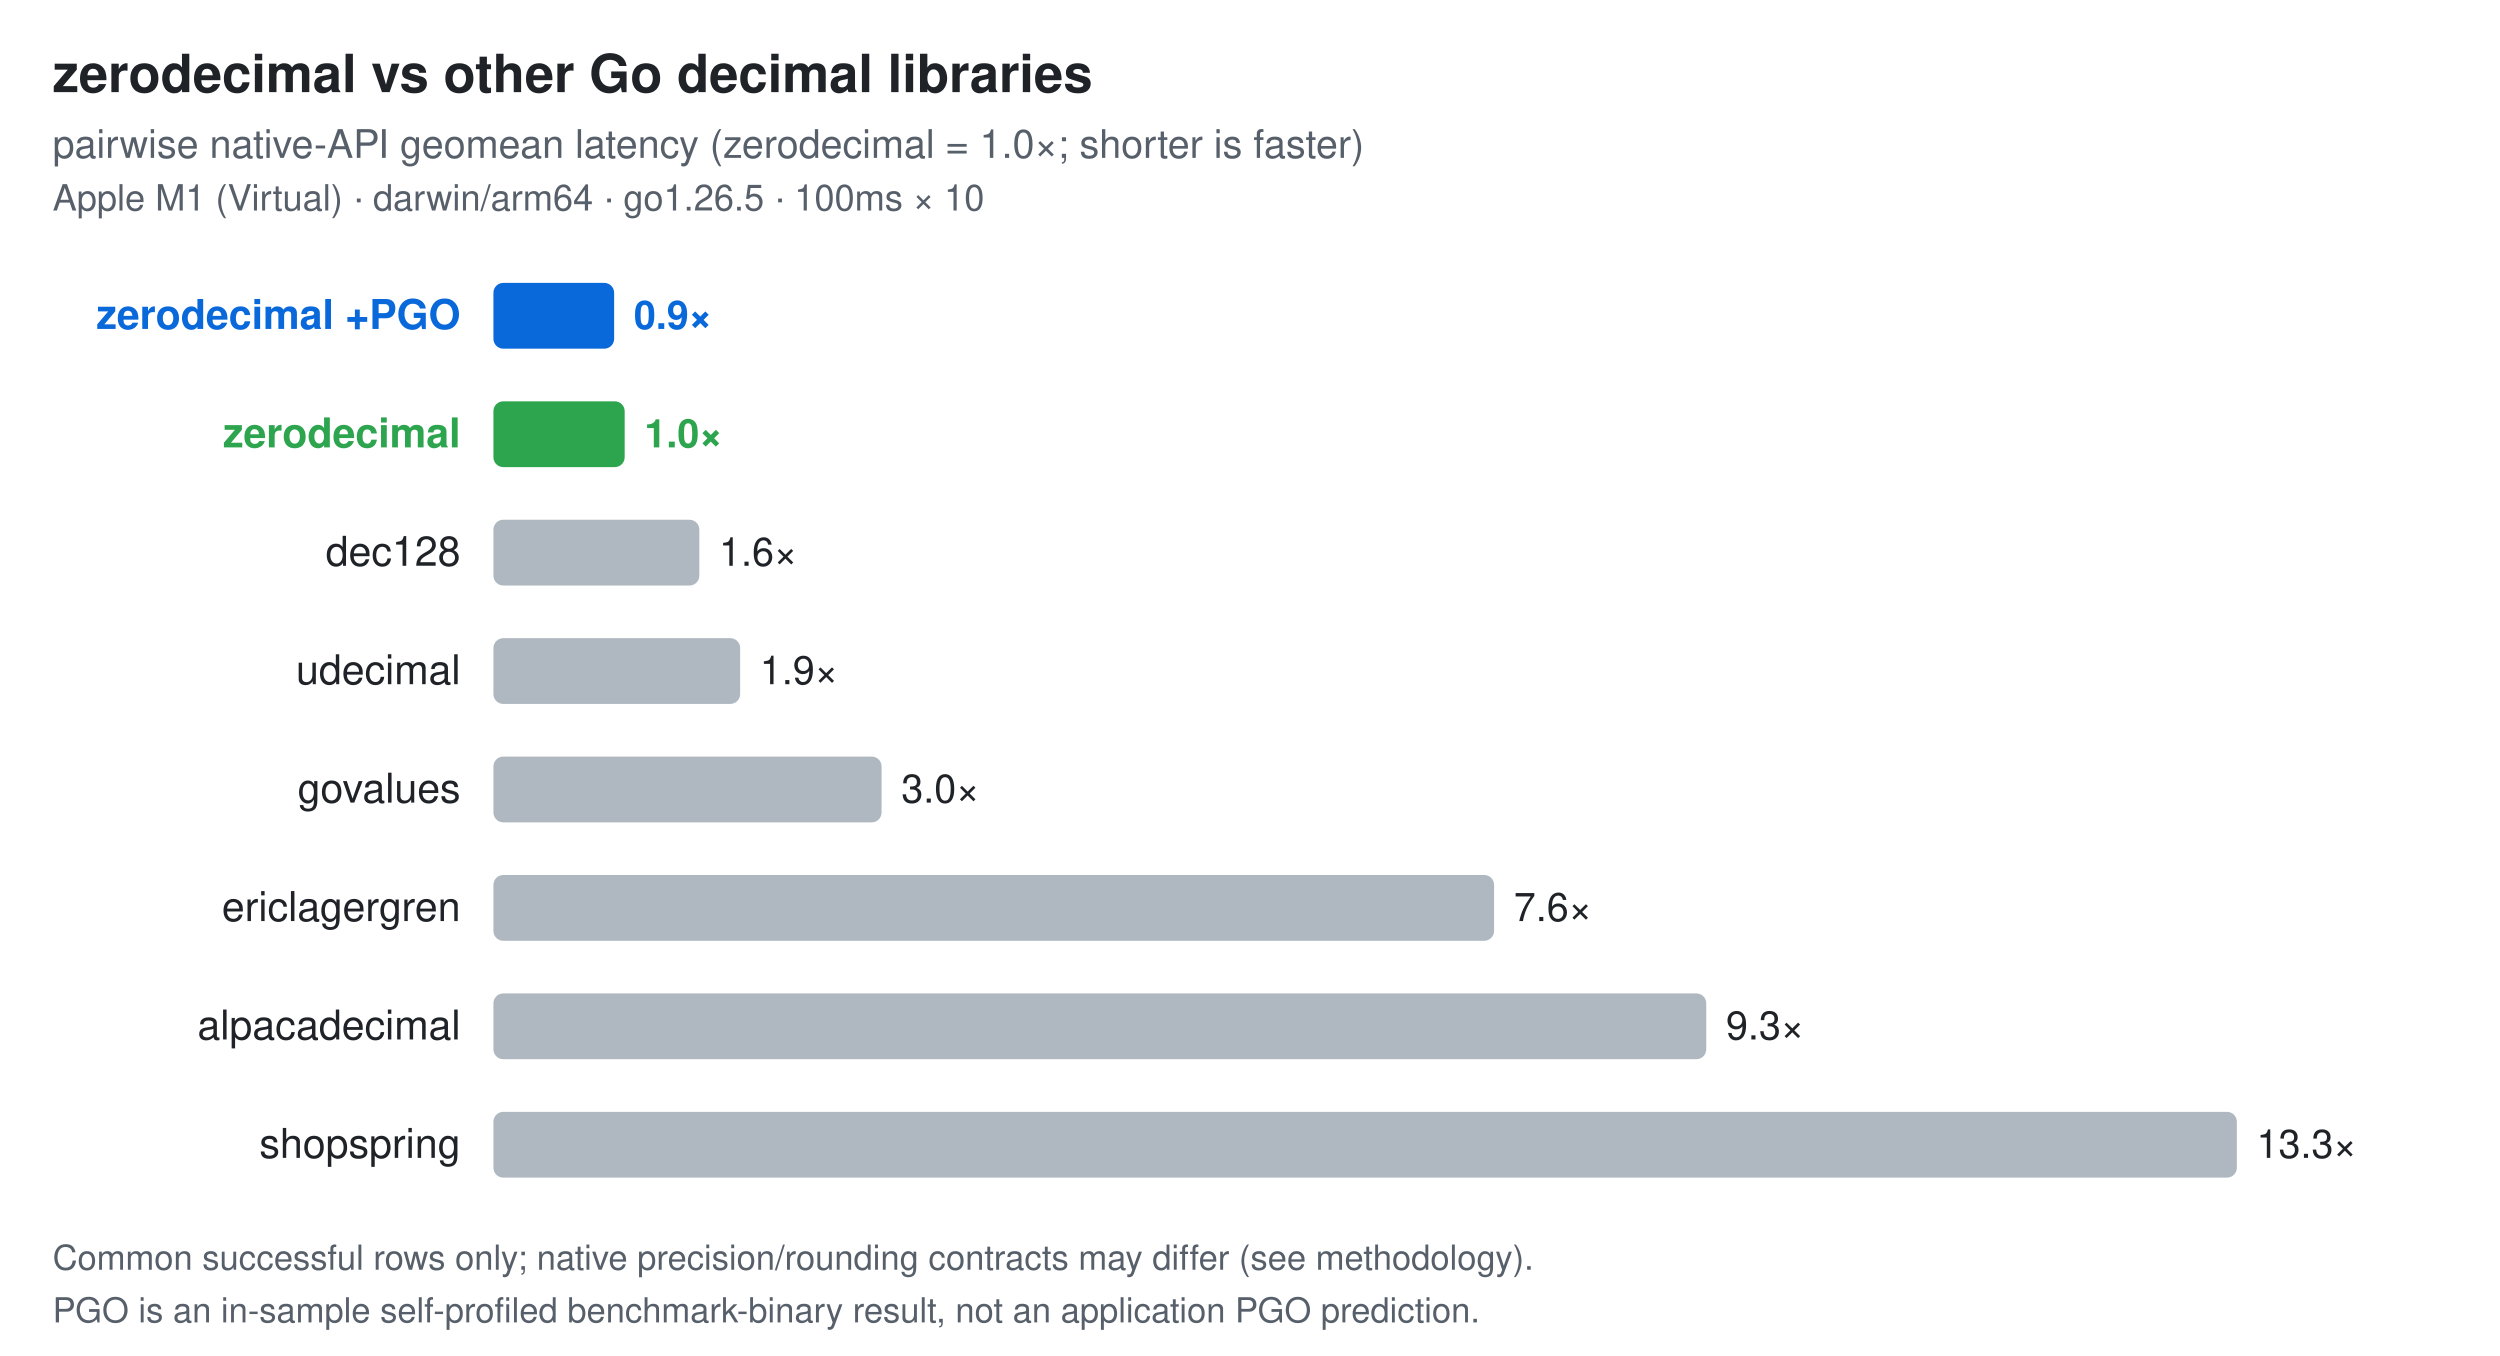
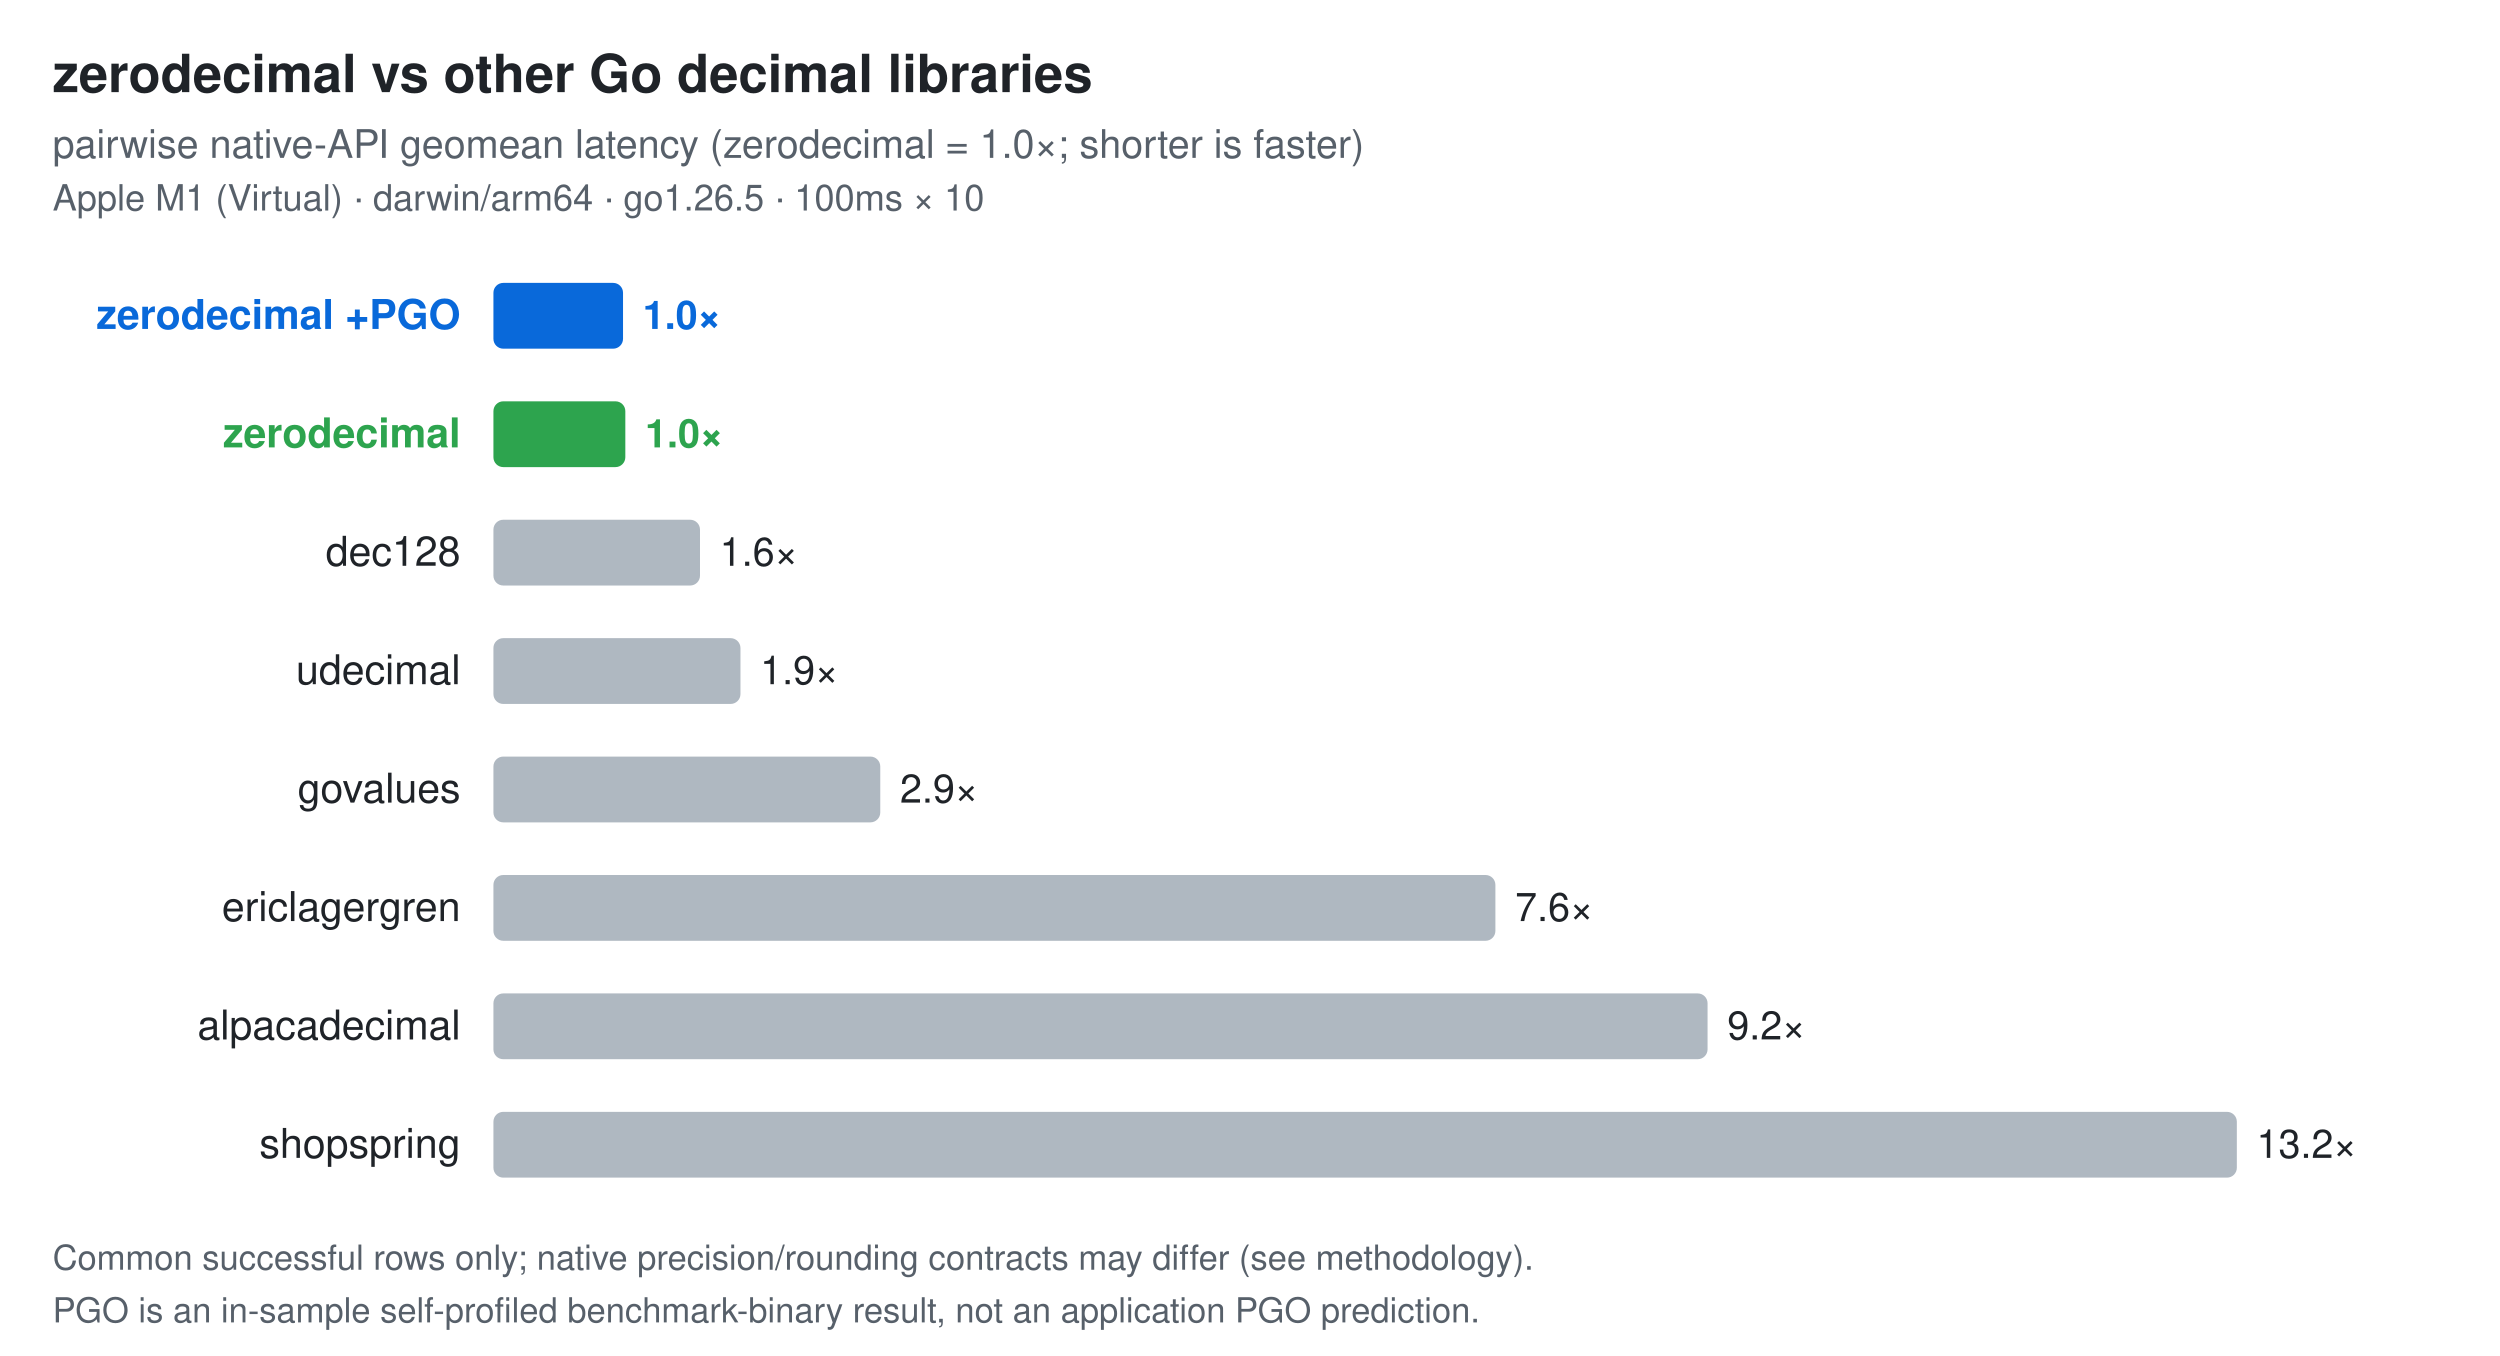
<svg xmlns="http://www.w3.org/2000/svg" width="760" height="412" viewBox="0 0 760 412" font-family="-apple-system,Segoe UI,Helvetica,Arial,sans-serif">
  <text x="16" y="28" font-size="16" font-weight="700" fill="#1f2328">zerodecimal vs other Go decimal libraries</text>
  <text x="16" y="48" font-size="12" fill="#57606a">pairwise native-API geomean latency (zerodecimal = 1.0×; shorter is faster)</text>
  <text x="16" y="64" font-size="11" fill="#57606a">Apple M1 (Virtual) · darwin/arm64 · go1.26.5 · 100ms × 10</text>
  <text x="140" y="100" font-size="12.5" font-weight="700" fill="#0969da" text-anchor="end">zerodecimal +PGO</text>
-   <rect x="150" y="86" width="36.7" height="20" rx="3" fill="#0969da" />
-   <text x="192.7" y="100" font-size="12" font-weight="700" fill="#0969da">0.9×</text>
+   <rect x="150" y="86" width="39.4" height="20" rx="3" fill="#0969da" />
+   <text x="195.4" y="100" font-size="12" font-weight="700" fill="#0969da">1.0×</text>
  <text x="140" y="136" font-size="12.5" font-weight="700" fill="#2da44e" text-anchor="end">zerodecimal</text>
-   <rect x="150" y="122" width="39.9" height="20" rx="3" fill="#2da44e" />
-   <text x="195.9" y="136" font-size="12" font-weight="700" fill="#2da44e">1.0×</text>
+   <rect x="150" y="122" width="40.1" height="20" rx="3" fill="#2da44e" />
+   <text x="196.1" y="136" font-size="12" font-weight="700" fill="#2da44e">1.0×</text>
  <text x="140" y="172" font-size="12.5" font-weight="400" fill="#1f2328" text-anchor="end">dec128</text>
-   <rect x="150" y="158" width="62.6" height="20" rx="3" fill="#afb8c1" />
-   <text x="218.6" y="172" font-size="12" font-weight="400" fill="#1f2328">1.6×</text>
+   <rect x="150" y="158" width="62.8" height="20" rx="3" fill="#afb8c1" />
+   <text x="218.8" y="172" font-size="12" font-weight="400" fill="#1f2328">1.6×</text>
  <text x="140" y="208" font-size="12.5" font-weight="400" fill="#1f2328" text-anchor="end">udecimal</text>
-   <rect x="150" y="194" width="75.0" height="20" rx="3" fill="#afb8c1" />
-   <text x="231.0" y="208" font-size="12" font-weight="400" fill="#1f2328">1.9×</text>
+   <rect x="150" y="194" width="75.1" height="20" rx="3" fill="#afb8c1" />
+   <text x="231.1" y="208" font-size="12" font-weight="400" fill="#1f2328">1.9×</text>
  <text x="140" y="244" font-size="12.5" font-weight="400" fill="#1f2328" text-anchor="end">govalues</text>
-   <rect x="150" y="230" width="118.0" height="20" rx="3" fill="#afb8c1" />
-   <text x="274.0" y="244" font-size="12" font-weight="400" fill="#1f2328">3.0×</text>
+   <rect x="150" y="230" width="117.6" height="20" rx="3" fill="#afb8c1" />
+   <text x="273.6" y="244" font-size="12" font-weight="400" fill="#1f2328">2.9×</text>
  <text x="140" y="280" font-size="12.5" font-weight="400" fill="#1f2328" text-anchor="end">ericlagergren</text>
-   <rect x="150" y="266" width="304.2" height="20" rx="3" fill="#afb8c1" />
-   <text x="460.2" y="280" font-size="12" font-weight="400" fill="#1f2328">7.6×</text>
+   <rect x="150" y="266" width="304.6" height="20" rx="3" fill="#afb8c1" />
+   <text x="460.6" y="280" font-size="12" font-weight="400" fill="#1f2328">7.6×</text>
  <text x="140" y="316" font-size="12.5" font-weight="400" fill="#1f2328" text-anchor="end">alpacadecimal</text>
-   <rect x="150" y="302" width="368.7" height="20" rx="3" fill="#afb8c1" />
-   <text x="524.7" y="316" font-size="12" font-weight="400" fill="#1f2328">9.3×</text>
+   <rect x="150" y="302" width="369.1" height="20" rx="3" fill="#afb8c1" />
+   <text x="525.1" y="316" font-size="12" font-weight="400" fill="#1f2328">9.2×</text>
  <text x="140" y="352" font-size="12.5" font-weight="400" fill="#1f2328" text-anchor="end">shopspring</text>
  <rect x="150" y="338" width="530.0" height="20" rx="3" fill="#afb8c1" />
-   <text x="686.0" y="352" font-size="12" font-weight="400" fill="#1f2328">13.3×</text>
+   <text x="686.0" y="352" font-size="12" font-weight="400" fill="#1f2328">13.2×</text>
  <text x="16" y="386" font-size="10.5" fill="#57606a">Common successful rows only; native precision/rounding contracts may differ (see methodology).</text>
  <text x="16" y="402" font-size="10.5" fill="#57606a">PGO is an in-sample self-profiled benchmark-binary result, not an application PGO prediction.</text>
</svg>
